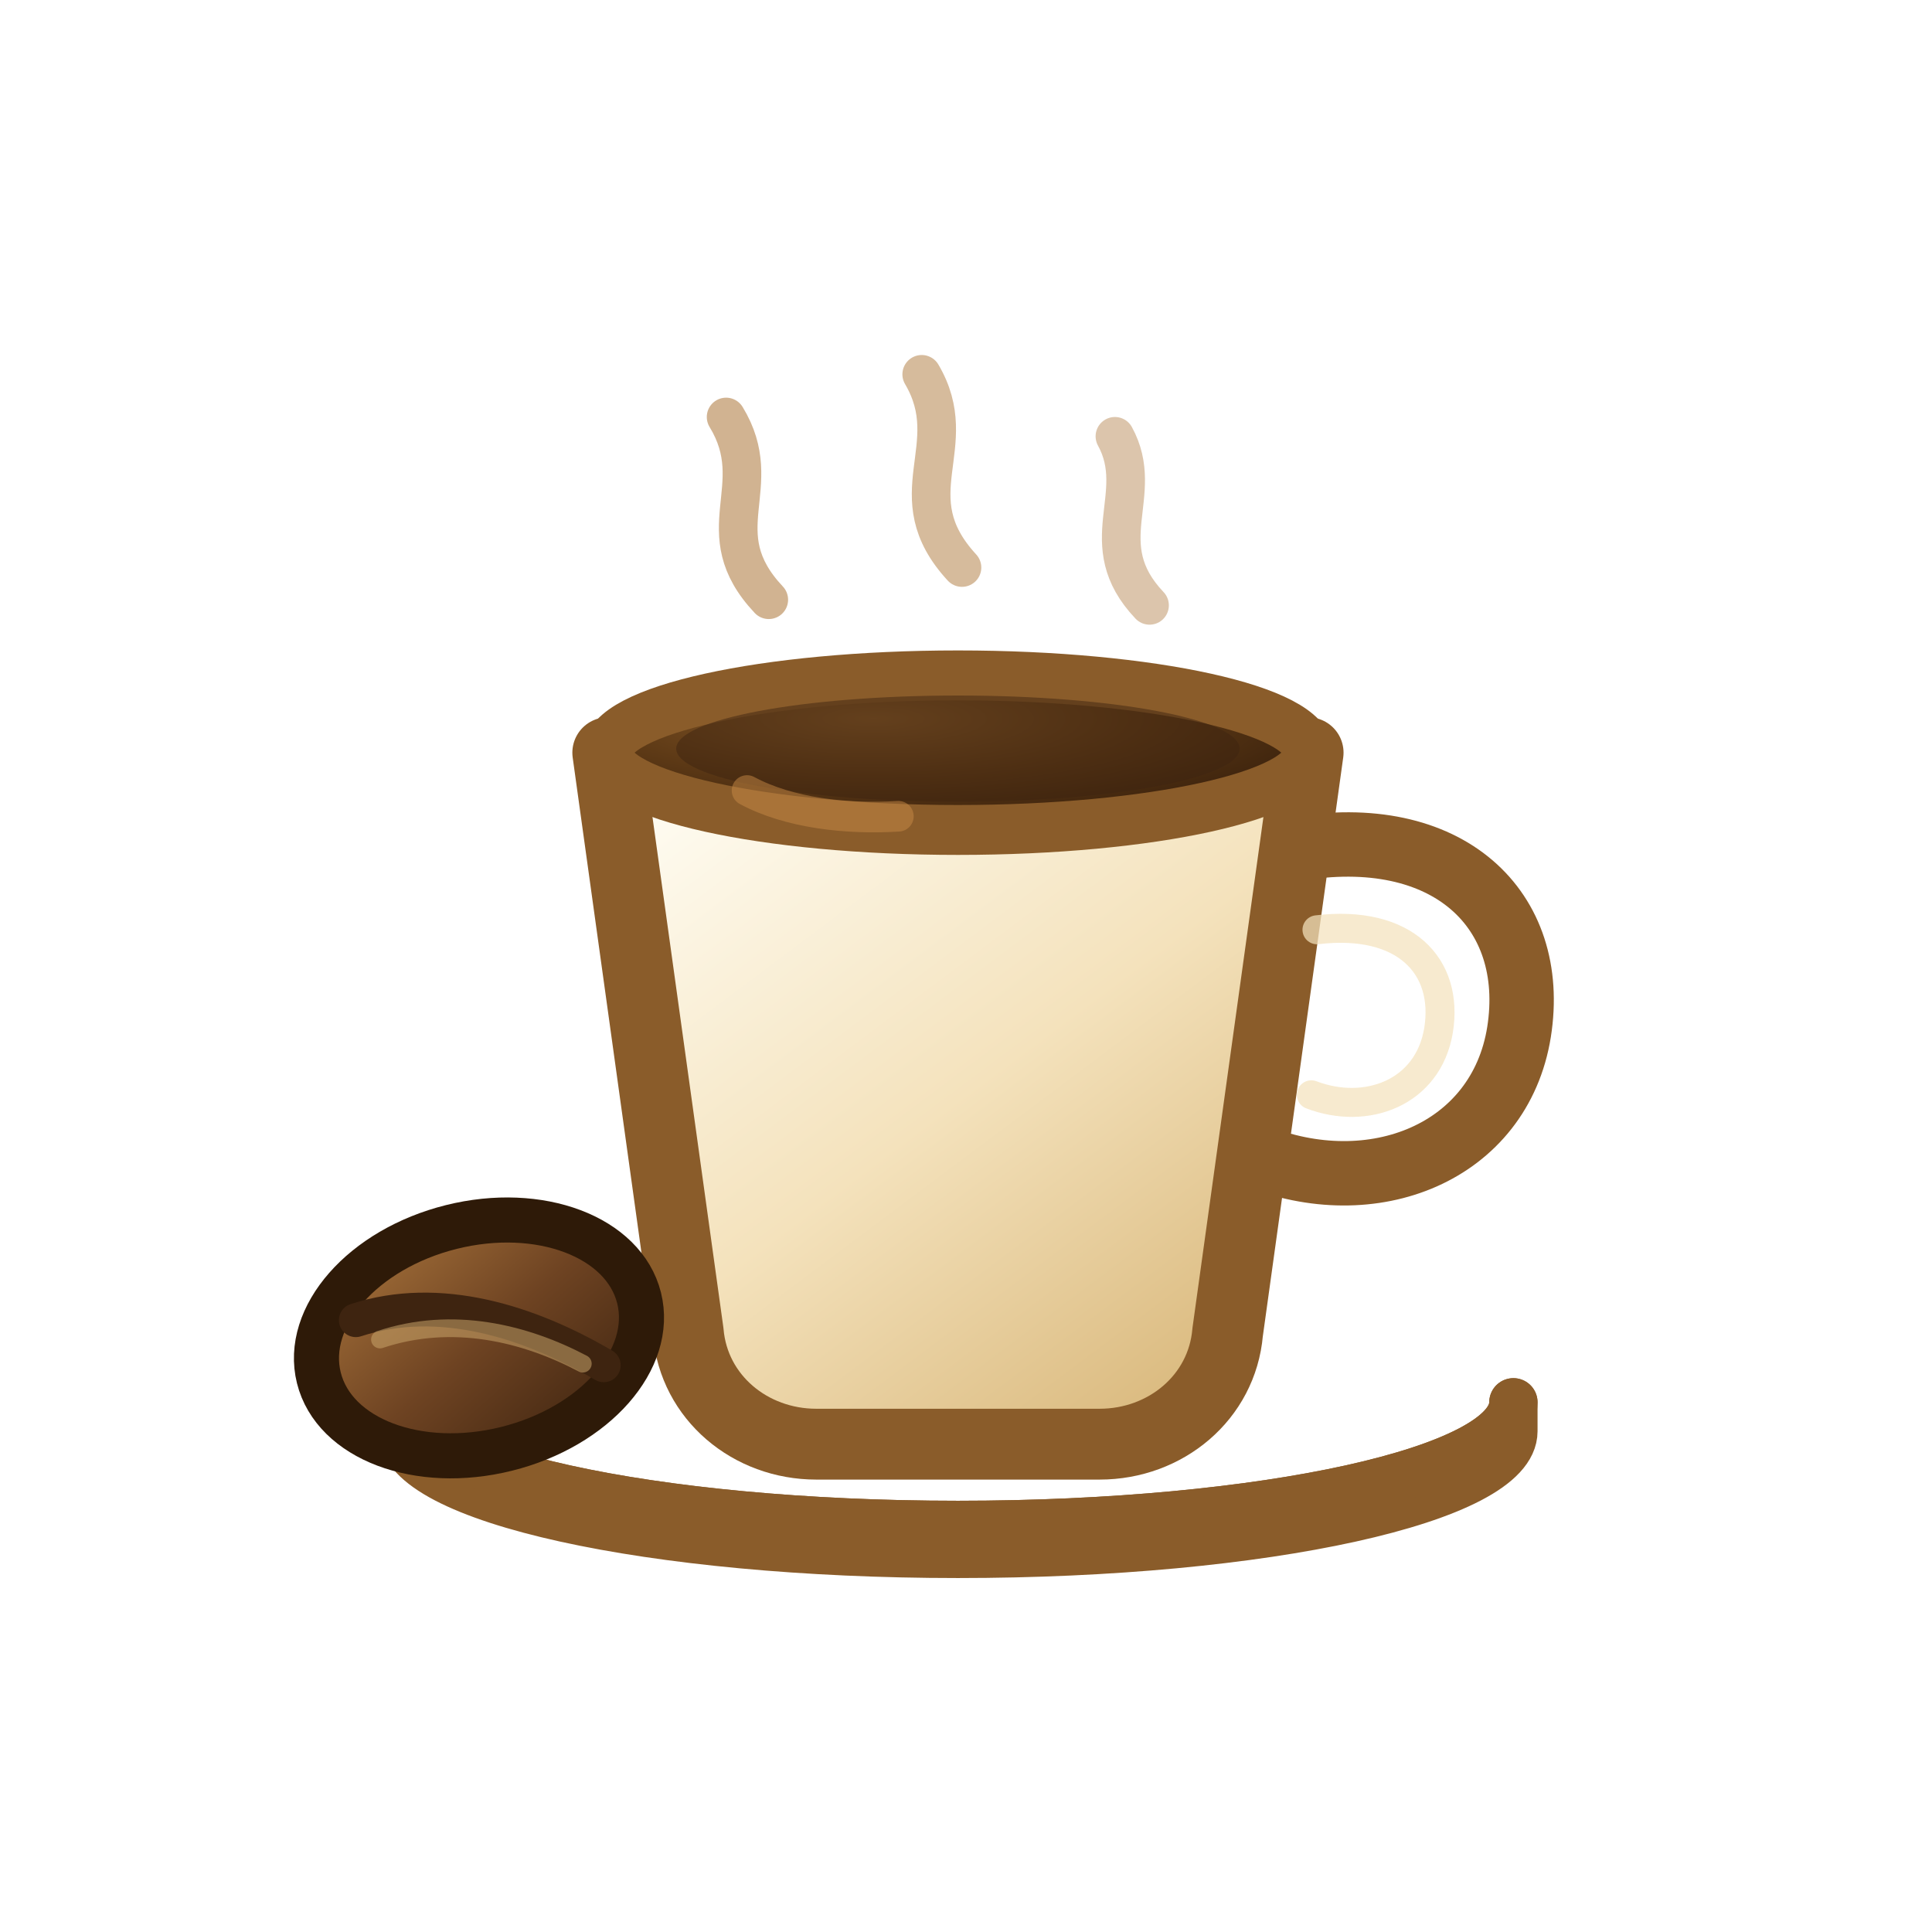
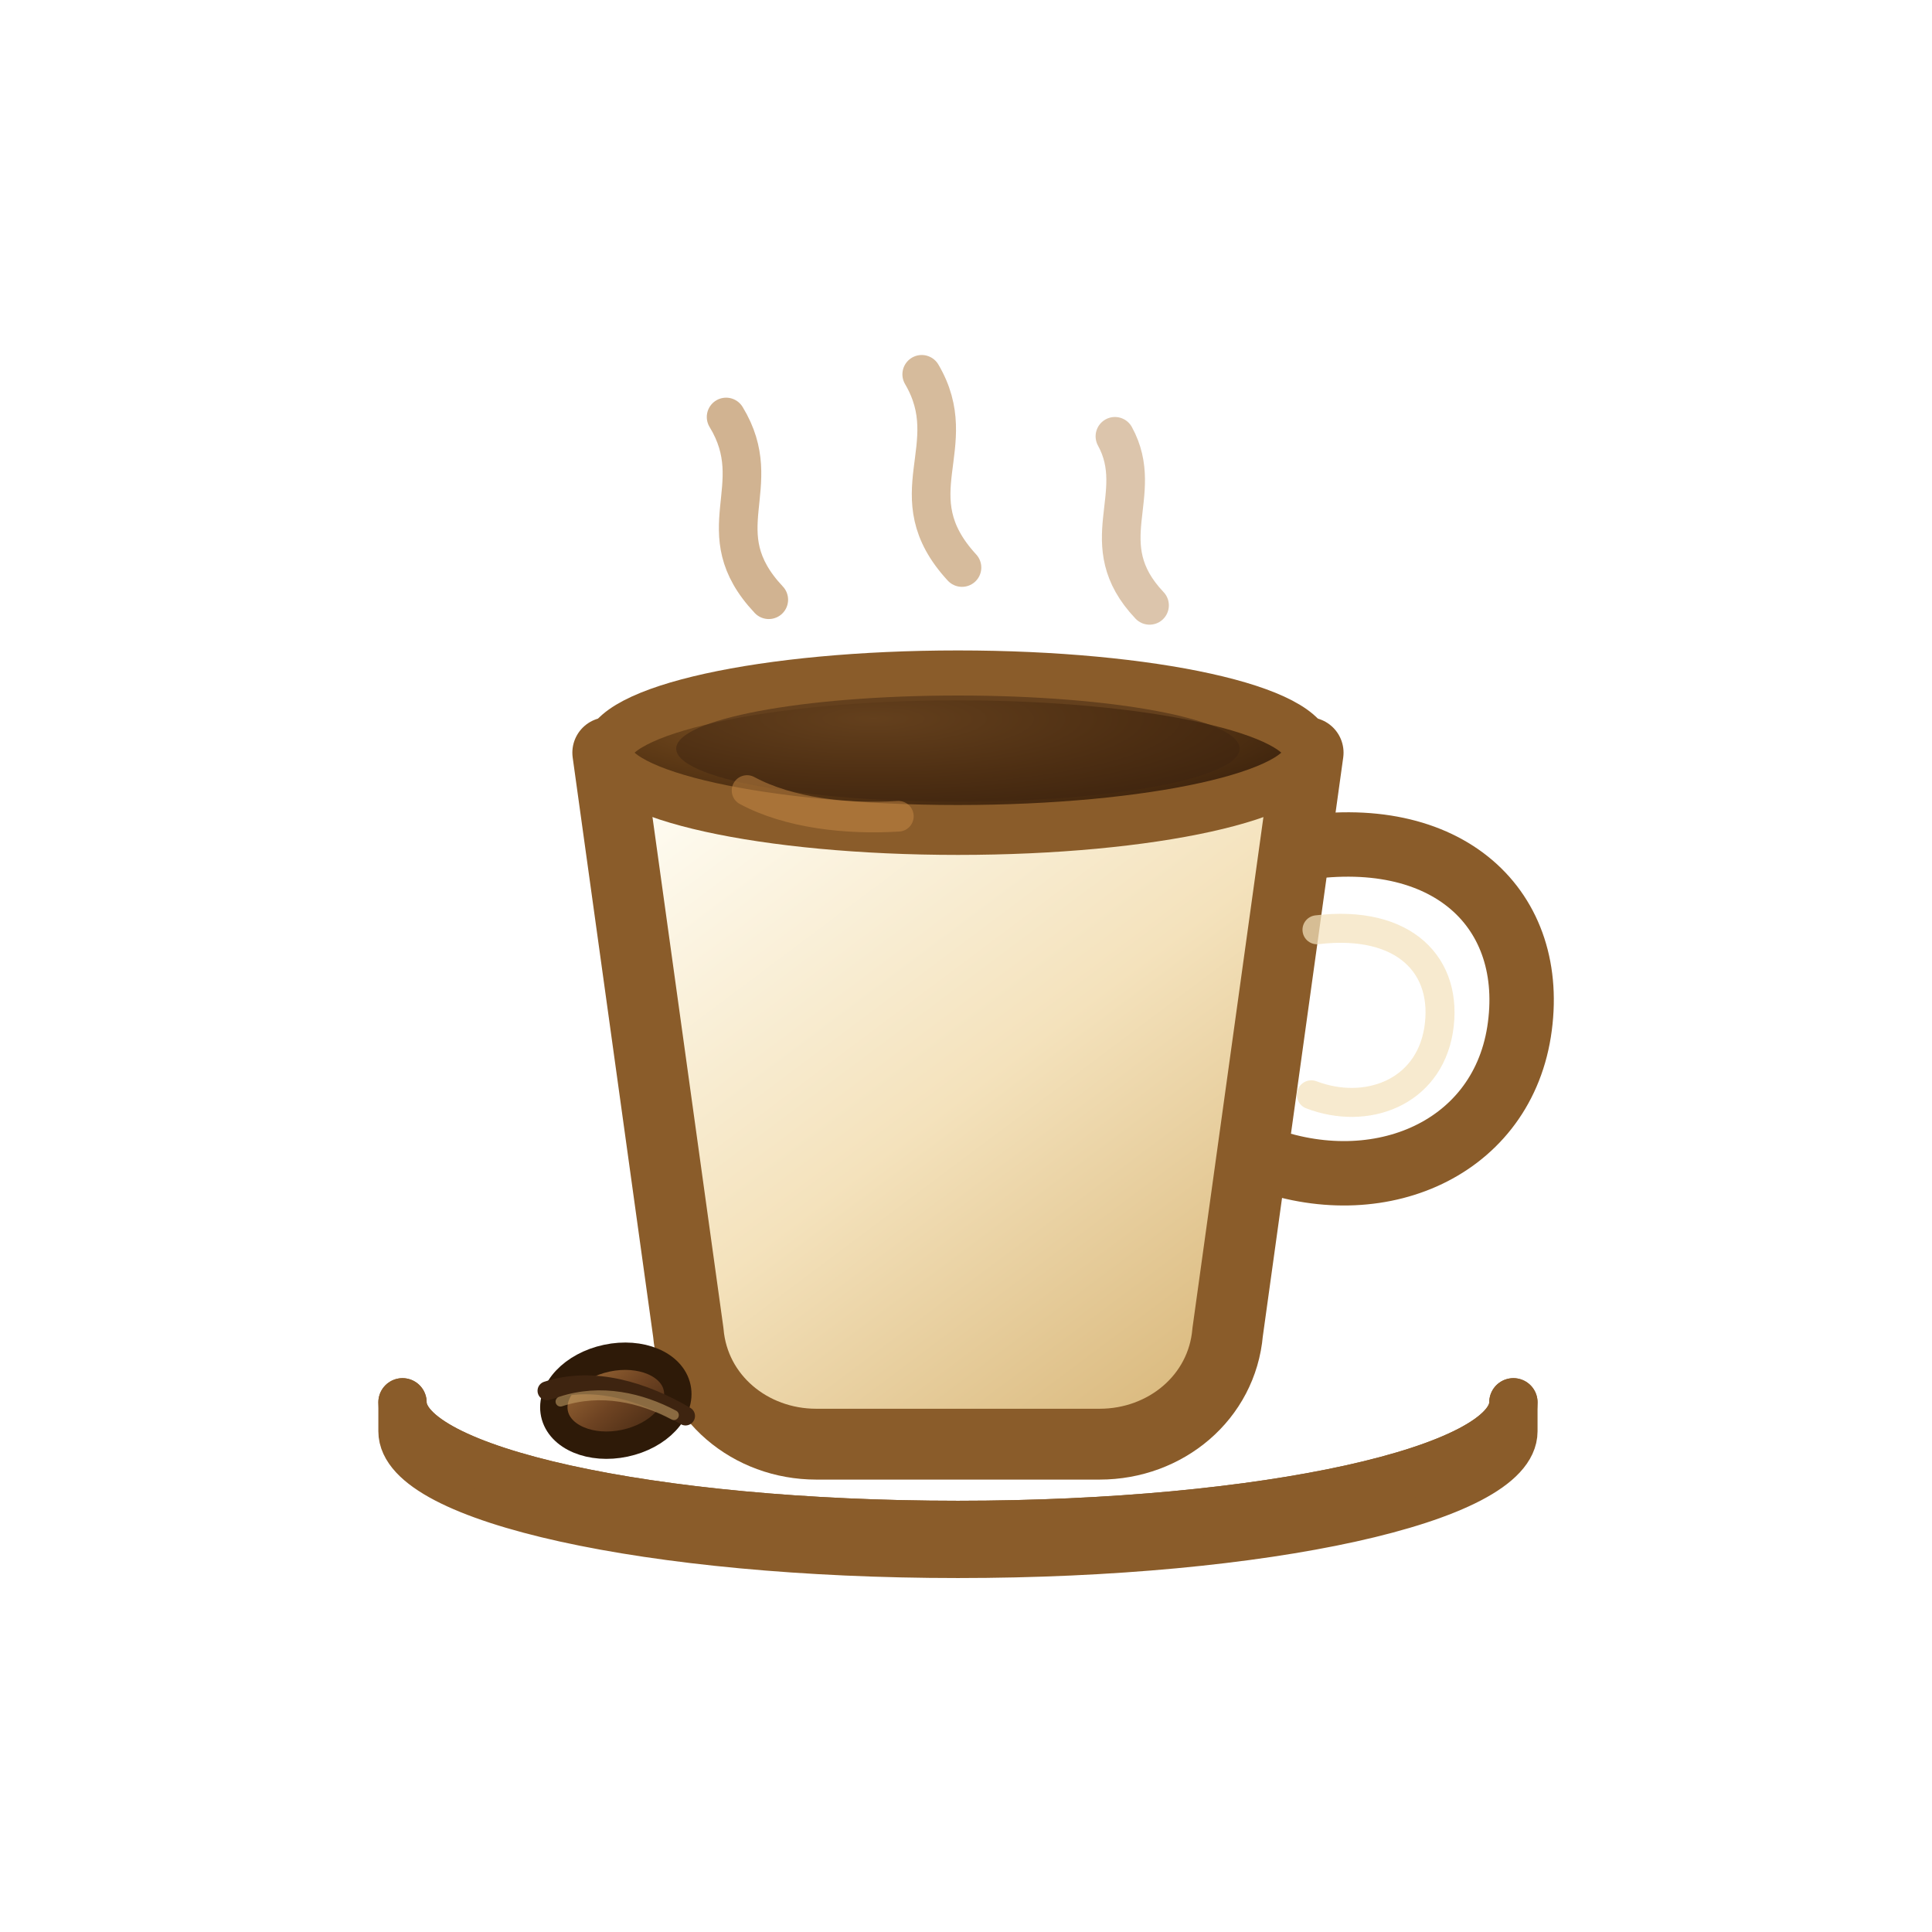
<svg xmlns="http://www.w3.org/2000/svg" viewBox="0 0 24 24" width="24" height="24" stroke-linecap="round" stroke-linejoin="round" role="img" aria-label="咖啡可可">
  <defs>
    <linearGradient id="ccCup" x1="0.12" y1="0" x2="0.88" y2="1">
      <stop offset="0" stop-color="#FFFDF4" />
      <stop offset="0.5" stop-color="#F4E2BC" />
      <stop offset="1" stop-color="#D6B374" />
    </linearGradient>
    <radialGradient id="ccCoffee" cx="0.38" cy="0.28" r="0.84">
      <stop offset="0" stop-color="#8A5C2A" />
      <stop offset="0.45" stop-color="#5E3A16" />
      <stop offset="1" stop-color="#2A1608" />
    </radialGradient>
    <linearGradient id="ccSaucer" x1="0.1" y1="0" x2="0.9" y2="1">
      <stop offset="0" stop-color="#FFF8E4" />
      <stop offset="0.6" stop-color="#E0C08A" />
      <stop offset="1" stop-color="#B98F52" />
    </linearGradient>
    <linearGradient id="ccBean" x1="0.15" y1="0" x2="0.9" y2="1">
      <stop offset="0" stop-color="#A5713A" />
      <stop offset="0.5" stop-color="#6E4322" />
      <stop offset="1" stop-color="#3E2410" />
    </linearGradient>
  </defs>
  <path d="M 5 17.42 A 6.9 1.523 0 0 0 18.8 17.42 L 18.8 17.78 A 6.9 1.523 0 0 1 5 17.78 Z" fill="#B98F52" stroke="#8A5C2A" stroke-width="0.6" stroke-linejoin="round" />
  <path d="M 5 17.42 A 6.9 1.523 0 0 0 18.8 17.42 A 6.9 1.523 0 0 1 5 17.42 Z" fill="url(#ccSaucer)" stroke="#8A5C2A" stroke-width="0.6" />
  <path d="M 6.242 17.48 A 5.658 1.249 0 0 0 17.558 17.48 A 5.658 1.249 0 0 1 6.242 17.48 Z" fill="#B98F52" stroke="none" opacity="0.4" />
  <path d="M 7.75 17.12 A 4.15 0.916 0 0 0 16.05 17.12 A 4.15 0.916 0 0 1 7.75 17.12 Z" fill="#8A5C2A" stroke="none" opacity="0.18" />
  <path d="M 7.55 9.35 L 8.55 16.55 C 8.62 17.36 9.32 17.94 10.14 17.94 L 13.66 17.94 C 14.48 17.94 15.18 17.36 15.25 16.55 L 16.25 9.35 Z" fill="url(#ccCup)" stroke="#8A5C2A" stroke-width="0.88" stroke-linejoin="round" />
  <path d="M 16.08 10.55 C 17.99 10.22 19.11 11.3 18.87 12.82 C 18.63 14.32 17.05 14.95 15.58 14.35" fill="none" stroke="#8A5C2A" stroke-width="0.8" />
  <path d="M 16.36 11.55 C 17.45 11.42 18.0 12.0 17.87 12.8 C 17.74 13.58 16.97 13.86 16.29 13.6" fill="none" stroke="#F4E2BC" stroke-width="0.36" opacity="0.72" />
  <ellipse cx="11.9" cy="9.35" rx="4.35" ry="0.96" fill="url(#ccCoffee)" stroke="#8A5C2A" stroke-width="0.62" />
  <ellipse cx="11.9" cy="9.3" rx="3.5" ry="0.66" fill="#3E2410" stroke="none" opacity="0.5" />
  <path d="M 9.28 9.82 C 9.8 10.1 10.52 10.18 11.16 10.14" fill="none" stroke="#C88A46" stroke-width="0.38" opacity="0.5" />
  <path d="M 9.55 7.45 C 8.75 6.6 9.55 6.05 9.02 5.18" fill="none" stroke="#B07C42" stroke-width="0.48" opacity="0.58" />
  <path d="M 11.95 7.05 C 11.12 6.15 11.98 5.55 11.45 4.65" fill="none" stroke="#B07C42" stroke-width="0.48" opacity="0.52" />
  <path d="M 14.28 7.52 C 13.55 6.75 14.25 6.15 13.85 5.42" fill="none" stroke="#B07C42" stroke-width="0.48" opacity="0.44" />
-   <ellipse cx="5.95" cy="16.62" rx="2.05" ry="1.42" transform="rotate(-14 5.95 16.62)" fill="url(#ccBean)" stroke="#2E1A08" stroke-width="0.56" />
-   <path d="M 4.42 16.4 C 5.46 16.06 6.58 16.42 7.5 16.96" fill="none" stroke="#3E2410" stroke-width="0.42" />
-   <path d="M 4.72 16.64 C 5.62 16.34 6.52 16.56 7.24 16.94" fill="none" stroke="#C9A46A" stroke-width="0.22" opacity="0.55" />
+   <ellipse cx="7.65" cy="17.4" rx="0.779" ry="0.54" transform="rotate(-12 7.65 17.4)" fill="url(#ccBean)" stroke="#2E1A08" stroke-width="0.34" />
+   <path d="M 6.795 17.277 C 7.376 17.087 8.002 17.288 8.516 17.59" fill="none" stroke="#3E2410" stroke-width="0.235" />
+   <path d="M 6.963 17.411 C 7.466 17.244 7.969 17.366 8.371 17.579" fill="none" stroke="#C9A46A" stroke-width="0.123" opacity="0.55" />
</svg>
